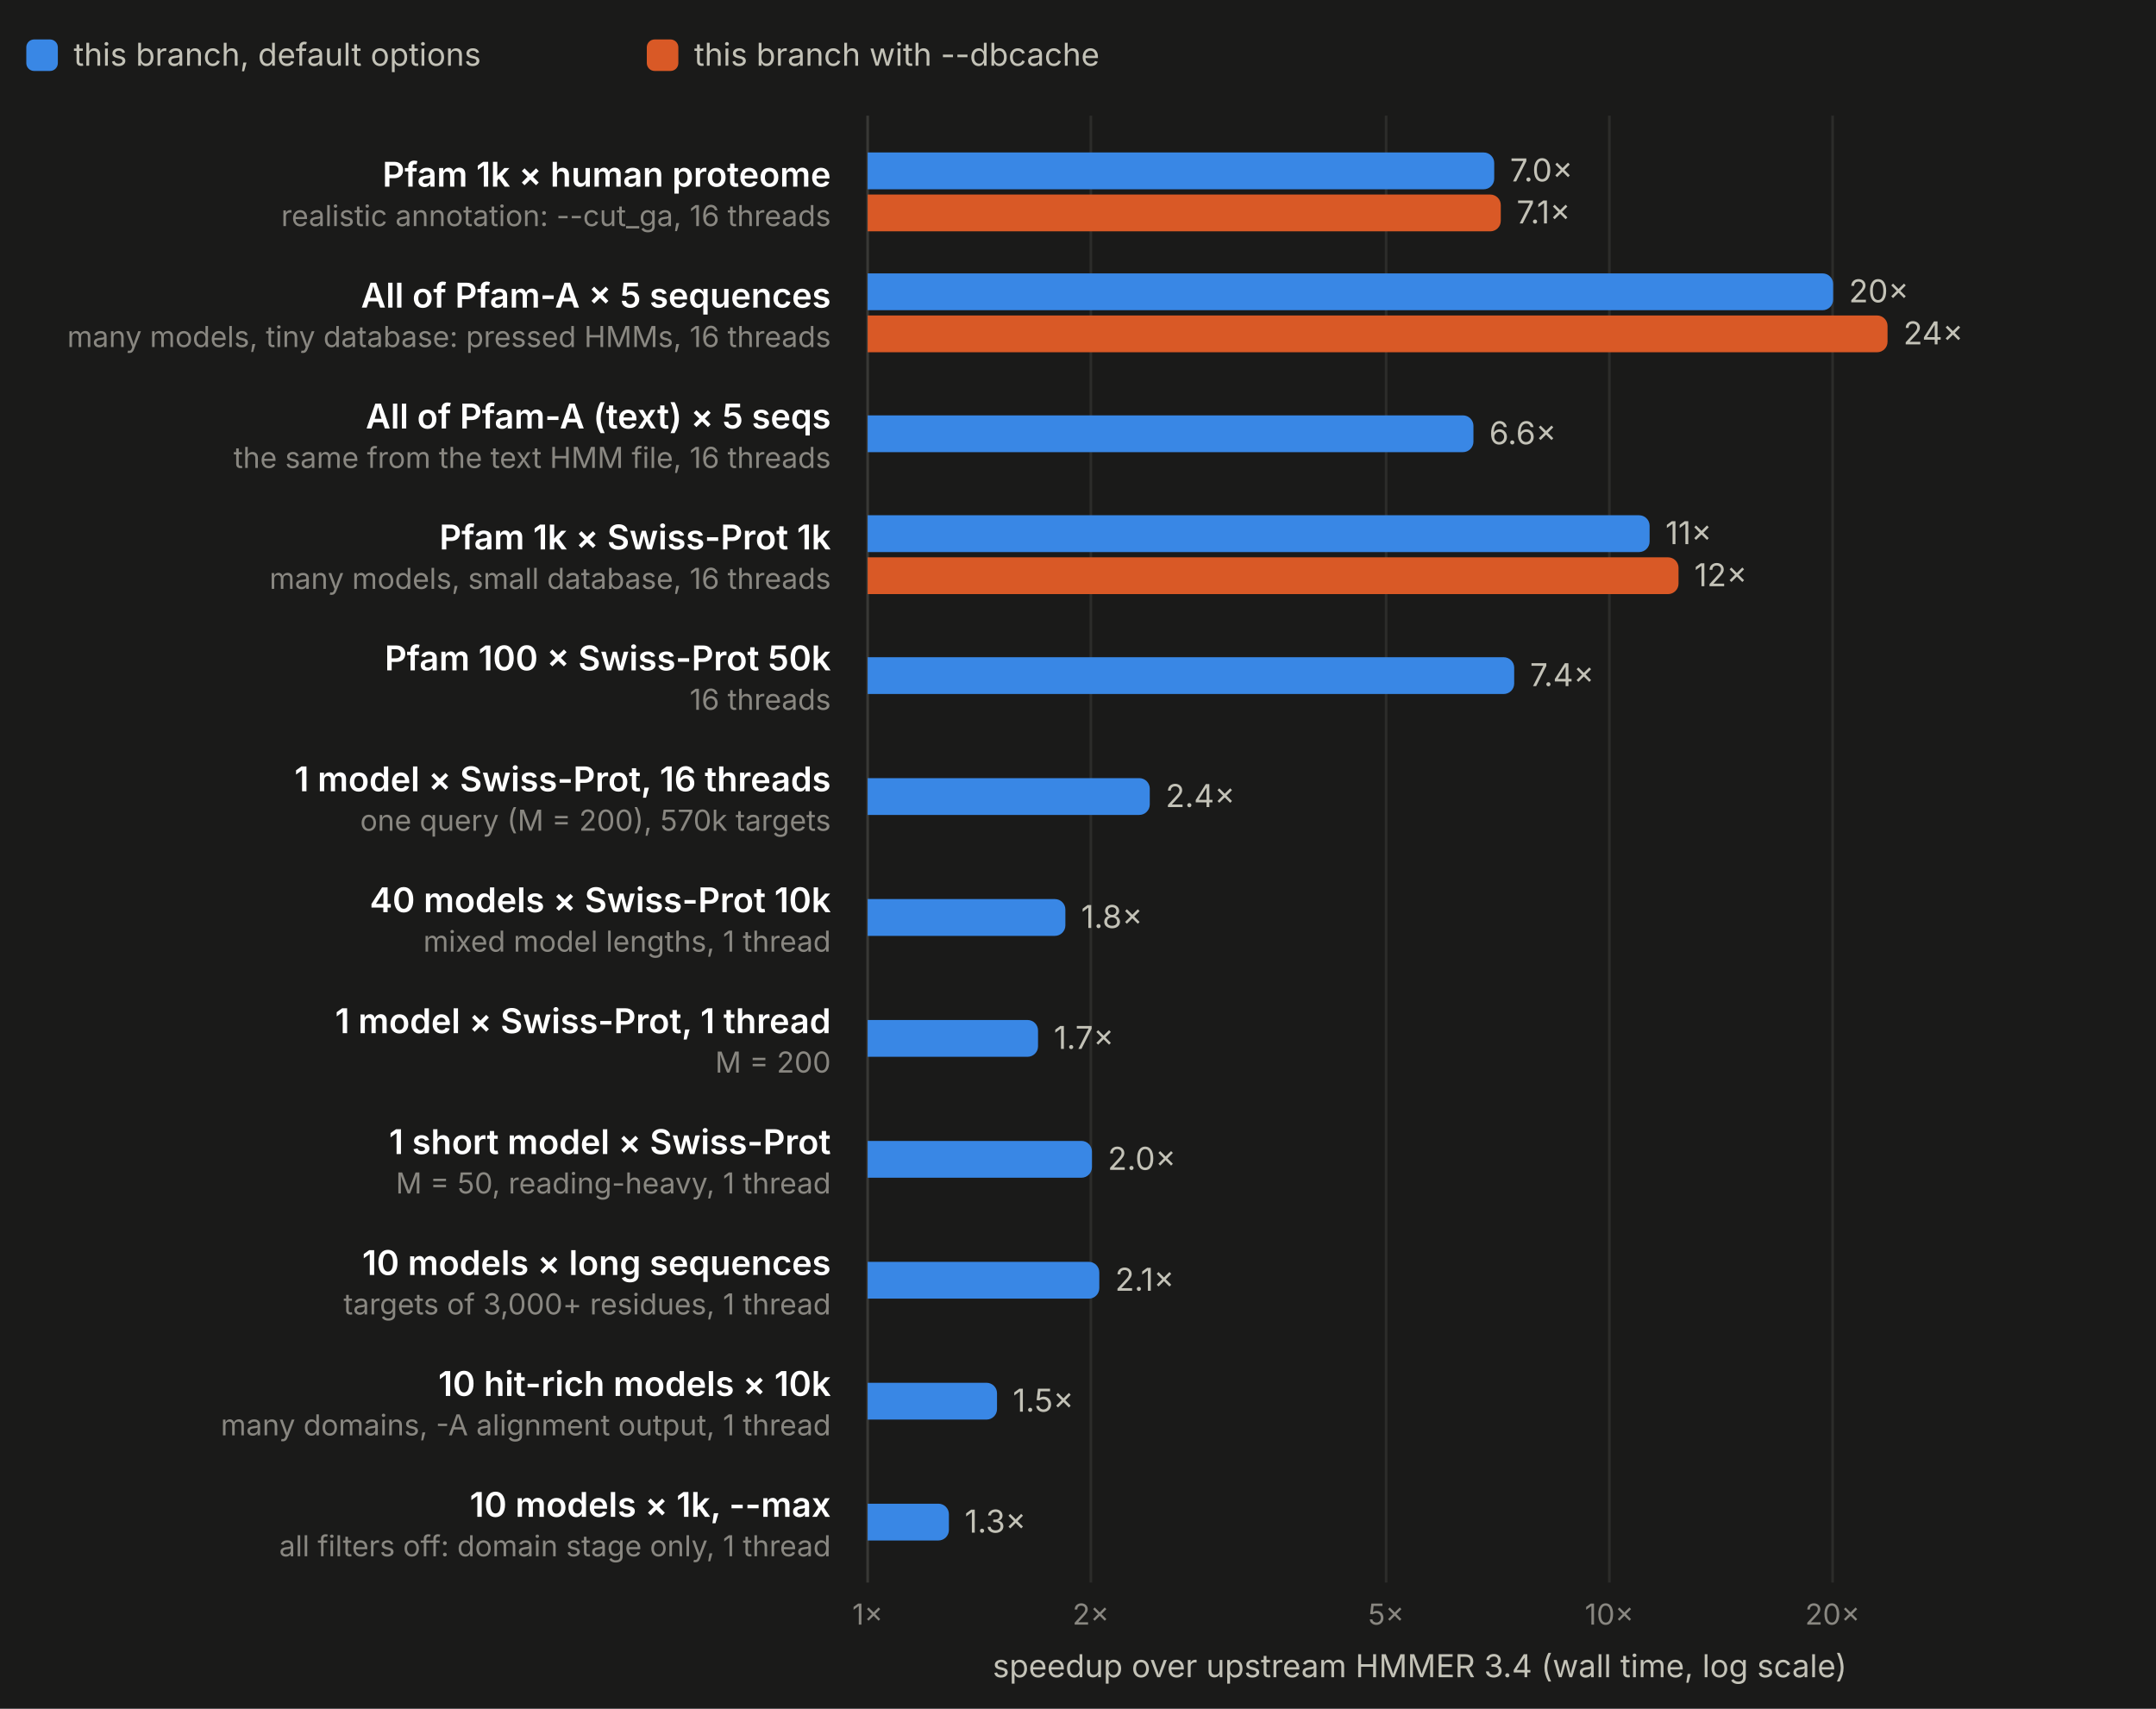
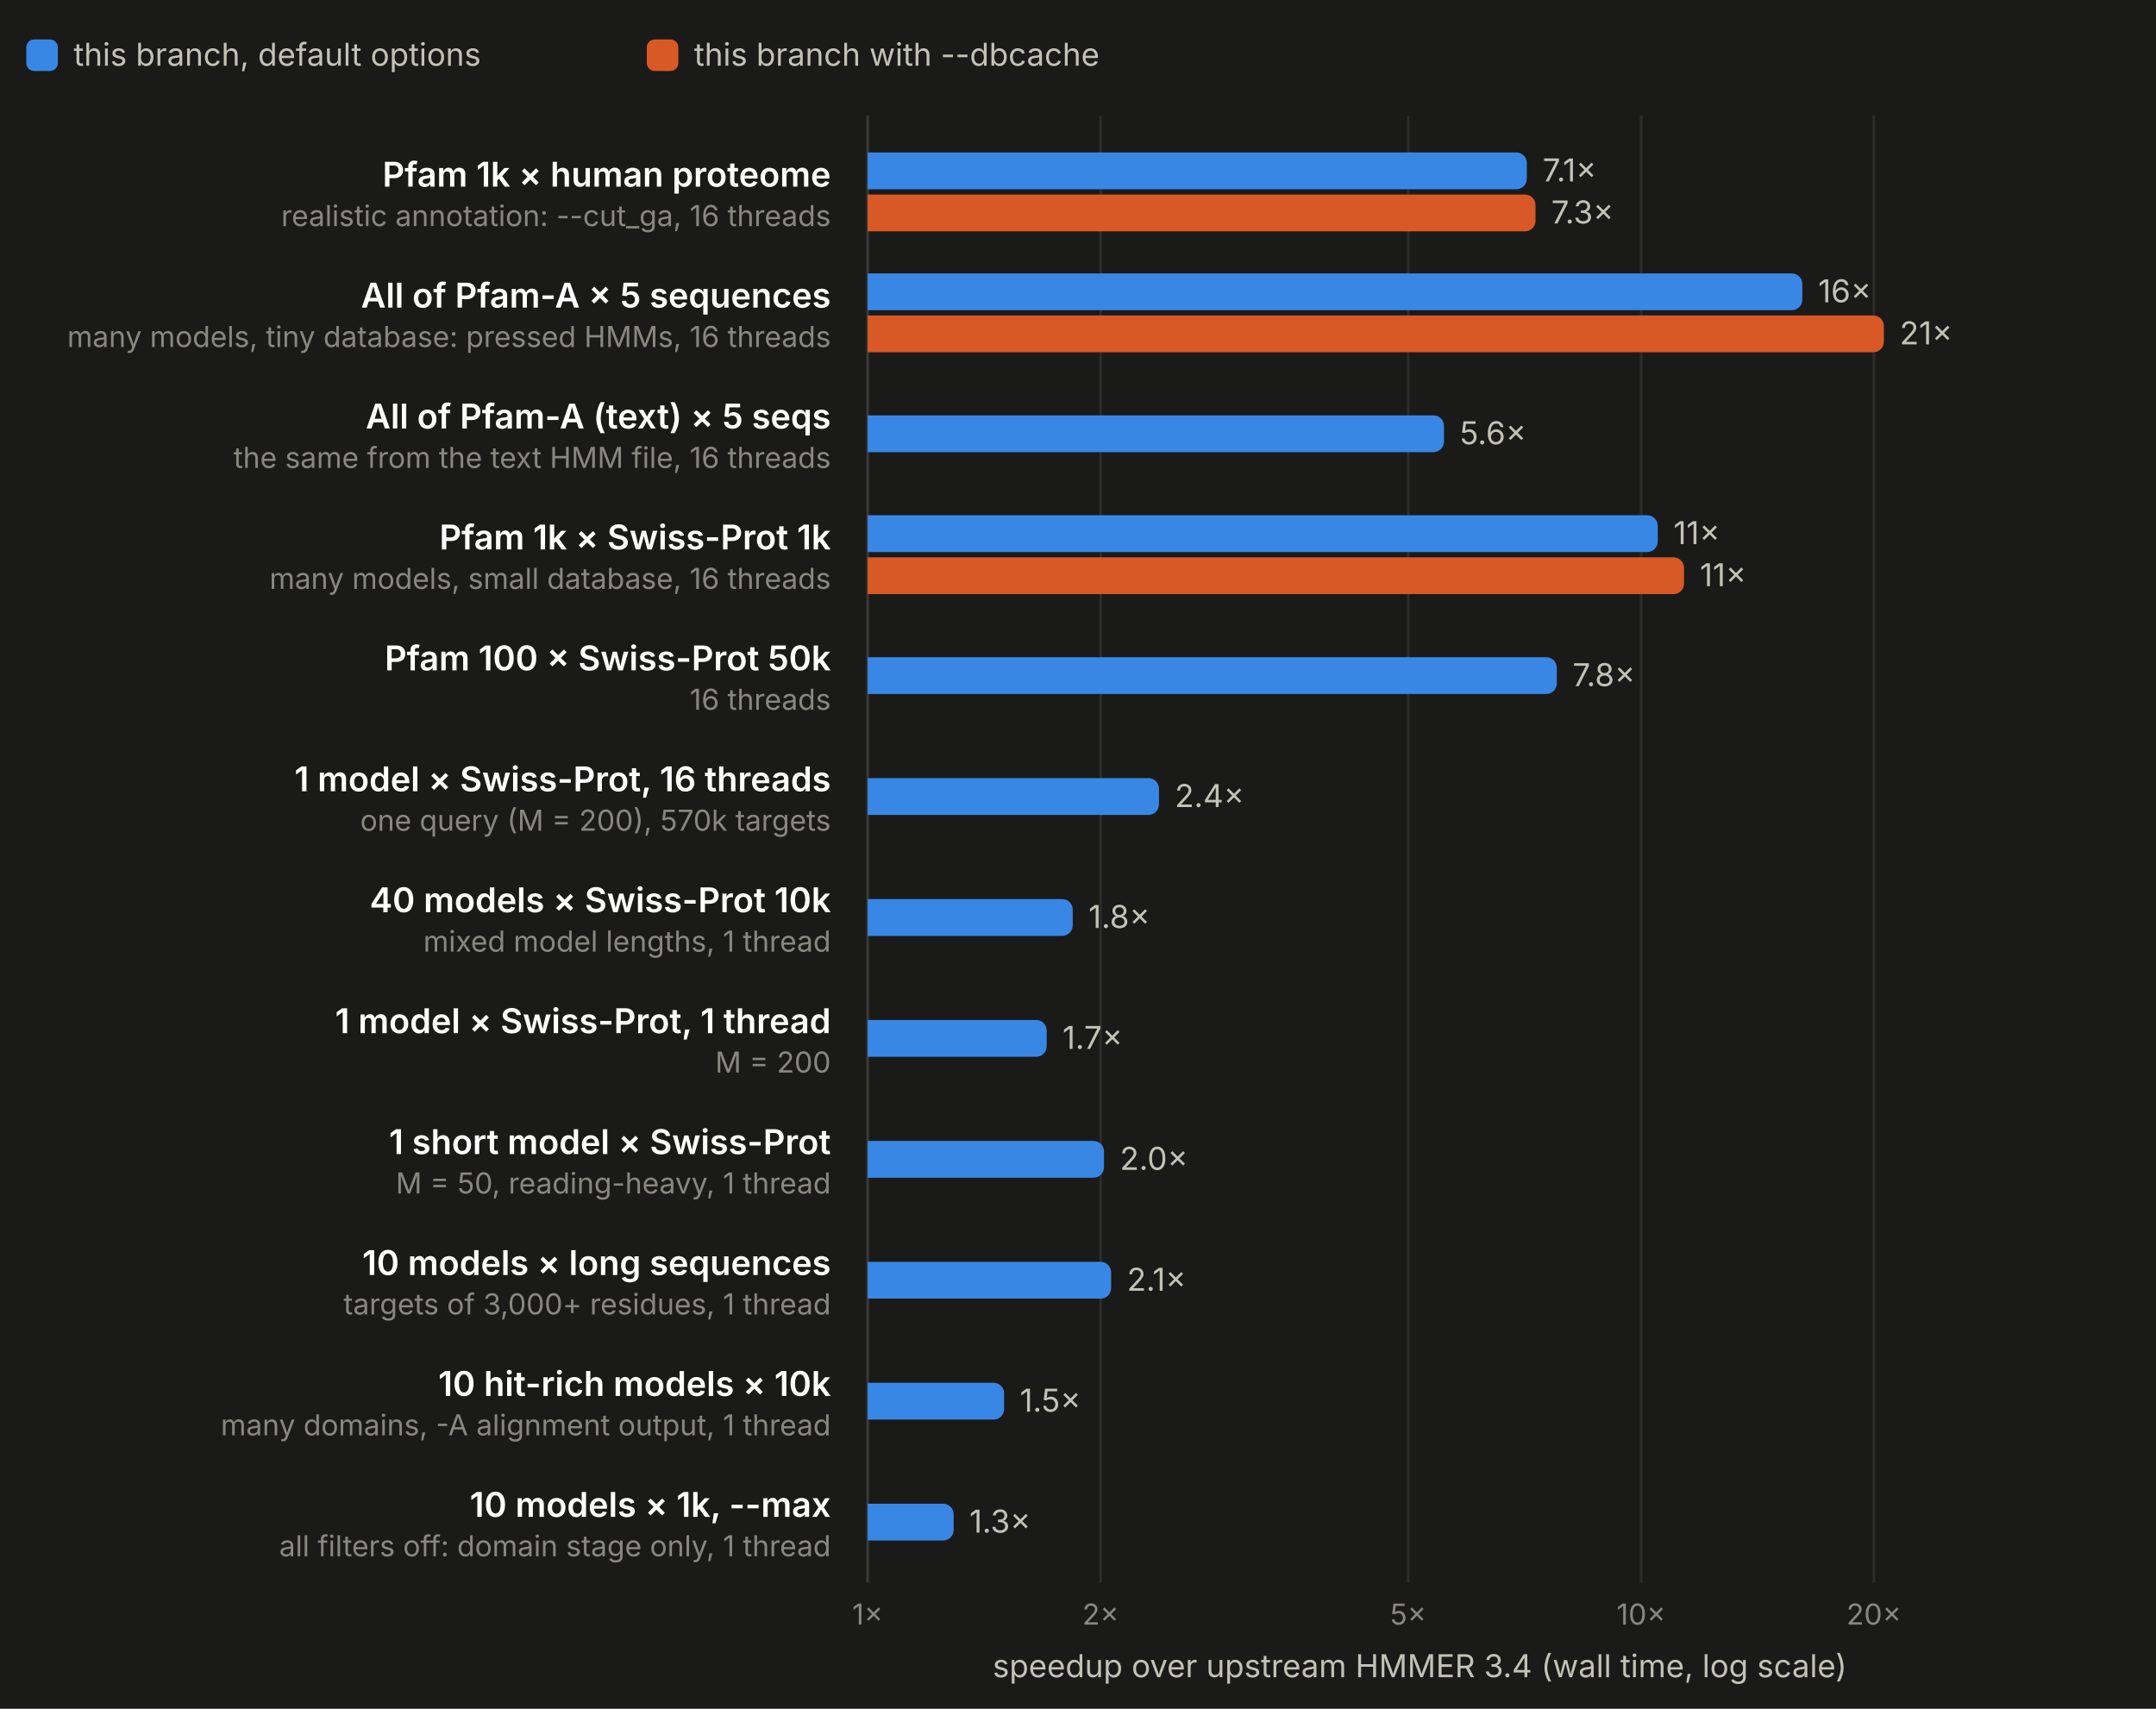
<svg xmlns="http://www.w3.org/2000/svg" width="820" height="650" viewBox="0 0 820 650" font-family="system-ui, -apple-system, &quot;Segoe UI&quot;, sans-serif">
  <rect width="100%" height="100%" fill="#1a1a19" />
  <rect x="10.0" y="15.0" width="12" height="12" rx="3" fill="#3987e5" />
  <text x="28.0" y="25.0" fill="#c3c2b7" font-size="12" font-weight="400" text-anchor="start">this branch, default options</text>
  <rect x="246.0" y="15.0" width="12" height="12" rx="3" fill="#d95926" />
  <text x="264.0" y="25.0" fill="#c3c2b7" font-size="12" font-weight="400" text-anchor="start">this branch with --dbcache</text>
  <text x="316.0" y="71.0" fill="#ffffff" font-size="13" font-weight="600" text-anchor="end">Pfam 1k × human proteome</text>
  <text x="316.0" y="86.0" fill="#898781" font-size="11" font-weight="400" text-anchor="end">realistic annotation: --cut_ga, 16 threads</text>
  <text x="316.0" y="117.0" fill="#ffffff" font-size="13" font-weight="600" text-anchor="end">All of Pfam-A × 5 sequences</text>
  <text x="316.0" y="132.0" fill="#898781" font-size="11" font-weight="400" text-anchor="end">many models, tiny database: pressed HMMs, 16 threads</text>
  <text x="316.0" y="163.0" fill="#ffffff" font-size="13" font-weight="600" text-anchor="end">All of Pfam-A (text) × 5 seqs</text>
  <text x="316.0" y="178.0" fill="#898781" font-size="11" font-weight="400" text-anchor="end">the same from the text HMM file, 16 threads</text>
  <text x="316.0" y="209.0" fill="#ffffff" font-size="13" font-weight="600" text-anchor="end">Pfam 1k × Swiss-Prot 1k</text>
  <text x="316.0" y="224.0" fill="#898781" font-size="11" font-weight="400" text-anchor="end">many models, small database, 16 threads</text>
  <text x="316.0" y="255.0" fill="#ffffff" font-size="13" font-weight="600" text-anchor="end">Pfam 100 × Swiss-Prot 50k</text>
  <text x="316.0" y="270.0" fill="#898781" font-size="11" font-weight="400" text-anchor="end">16 threads</text>
  <text x="316.0" y="301.0" fill="#ffffff" font-size="13" font-weight="600" text-anchor="end">1 model × Swiss-Prot, 16 threads</text>
  <text x="316.0" y="316.0" fill="#898781" font-size="11" font-weight="400" text-anchor="end">one query (M = 200), 570k targets</text>
  <text x="316.0" y="347.0" fill="#ffffff" font-size="13" font-weight="600" text-anchor="end">40 models × Swiss-Prot 10k</text>
  <text x="316.0" y="362.0" fill="#898781" font-size="11" font-weight="400" text-anchor="end">mixed model lengths, 1 thread</text>
  <text x="316.0" y="393.0" fill="#ffffff" font-size="13" font-weight="600" text-anchor="end">1 model × Swiss-Prot, 1 thread</text>
  <text x="316.0" y="408.0" fill="#898781" font-size="11" font-weight="400" text-anchor="end">M = 200</text>
  <text x="316.0" y="439.0" fill="#ffffff" font-size="13" font-weight="600" text-anchor="end">1 short model × Swiss-Prot</text>
  <text x="316.0" y="454.0" fill="#898781" font-size="11" font-weight="400" text-anchor="end">M = 50, reading-heavy, 1 thread</text>
  <text x="316.0" y="485.0" fill="#ffffff" font-size="13" font-weight="600" text-anchor="end">10 models × long sequences</text>
  <text x="316.0" y="500.0" fill="#898781" font-size="11" font-weight="400" text-anchor="end">targets of 3,000+ residues, 1 thread</text>
  <text x="316.0" y="531.0" fill="#ffffff" font-size="13" font-weight="600" text-anchor="end">10 hit-rich models × 10k</text>
  <text x="316.0" y="546.0" fill="#898781" font-size="11" font-weight="400" text-anchor="end">many domains, -A alignment output, 1 thread</text>
  <text x="316.0" y="577.0" fill="#ffffff" font-size="13" font-weight="600" text-anchor="end">10 models × 1k, --max</text>
  <text x="316.0" y="592.0" fill="#898781" font-size="11" font-weight="400" text-anchor="end">all filters off: domain stage only, 1 thread</text>
  <line x1="330.0" y1="44" x2="330.0" y2="602.0" stroke="#383835" stroke-width="1" />
  <text x="330.0" y="618.0" fill="#898781" font-size="11" font-weight="400" text-anchor="middle">1×</text>
-   <line x1="414.9" y1="44" x2="414.9" y2="602.0" stroke="#2c2c2a" stroke-width="1" />
-   <text x="414.9" y="618.0" fill="#898781" font-size="11" font-weight="400" text-anchor="middle">2×</text>
-   <line x1="527.2" y1="44" x2="527.2" y2="602.0" stroke="#2c2c2a" stroke-width="1" />
-   <text x="527.2" y="618.0" fill="#898781" font-size="11" font-weight="400" text-anchor="middle">5×</text>
-   <line x1="612.1" y1="44" x2="612.1" y2="602.0" stroke="#2c2c2a" stroke-width="1" />
-   <text x="612.1" y="618.0" fill="#898781" font-size="11" font-weight="400" text-anchor="middle">10×</text>
-   <line x1="697.0" y1="44" x2="697.0" y2="602.0" stroke="#2c2c2a" stroke-width="1" />
-   <text x="697.0" y="618.0" fill="#898781" font-size="11" font-weight="400" text-anchor="middle">20×</text>
+   <line x1="418.6" y1="44" x2="418.6" y2="602.0" stroke="#2c2c2a" stroke-width="1" />
+   <text x="418.6" y="618.0" fill="#898781" font-size="11" font-weight="400" text-anchor="middle">2×</text>
+   <line x1="535.6" y1="44" x2="535.6" y2="602.0" stroke="#2c2c2a" stroke-width="1" />
+   <text x="535.6" y="618.0" fill="#898781" font-size="11" font-weight="400" text-anchor="middle">5×</text>
+   <line x1="624.2" y1="44" x2="624.2" y2="602.0" stroke="#2c2c2a" stroke-width="1" />
+   <text x="624.2" y="618.0" fill="#898781" font-size="11" font-weight="400" text-anchor="middle">10×</text>
+   <line x1="712.7" y1="44" x2="712.7" y2="602.0" stroke="#2c2c2a" stroke-width="1" />
+   <text x="712.7" y="618.0" fill="#898781" font-size="11" font-weight="400" text-anchor="middle">20×</text>
  <text x="540.0" y="638.0" fill="#c3c2b7" font-size="12" font-weight="400" text-anchor="middle">speedup over upstream HMMER 3.4 (wall time, log scale)</text>
-   <path d="M330.0,58.0 h234.3 a4,4 0 0 1 4,4 v6.0 a4,4 0 0 1 -4,4 h-234.3 z" fill="#3987e5" />
-   <text x="574.3" y="69.0" fill="#c3c2b7" font-size="12" font-weight="400" text-anchor="start" font-variant-numeric="tabular-nums">7.0×</text>
-   <path d="M330.0,74.0 h236.8 a4,4 0 0 1 4,4 v6.0 a4,4 0 0 1 -4,4 h-236.8 z" fill="#d95926" />
-   <text x="576.8" y="85.0" fill="#c3c2b7" font-size="12" font-weight="400" text-anchor="start" font-variant-numeric="tabular-nums">7.1×</text>
-   <path d="M330.0,104.0 h363.2 a4,4 0 0 1 4,4 v6.0 a4,4 0 0 1 -4,4 h-363.2 z" fill="#3987e5" />
-   <text x="703.2" y="115.0" fill="#c3c2b7" font-size="12" font-weight="400" text-anchor="start" font-variant-numeric="tabular-nums">20×</text>
-   <path d="M330.0,120.0 h383.9 a4,4 0 0 1 4,4 v6.0 a4,4 0 0 1 -4,4 h-383.9 z" fill="#d95926" />
-   <text x="723.9" y="131.0" fill="#c3c2b7" font-size="12" font-weight="400" text-anchor="start" font-variant-numeric="tabular-nums">24×</text>
-   <path d="M330.0,158.0 h226.4 a4,4 0 0 1 4,4 v6.0 a4,4 0 0 1 -4,4 h-226.4 z" fill="#3987e5" />
-   <text x="566.4" y="169.0" fill="#c3c2b7" font-size="12" font-weight="400" text-anchor="start" font-variant-numeric="tabular-nums">6.6×</text>
-   <path d="M330.0,196.0 h293.4 a4,4 0 0 1 4,4 v6.0 a4,4 0 0 1 -4,4 h-293.4 z" fill="#3987e5" />
-   <text x="633.4" y="207.0" fill="#c3c2b7" font-size="12" font-weight="400" text-anchor="start" font-variant-numeric="tabular-nums">11×</text>
-   <path d="M330.0,212.0 h304.4 a4,4 0 0 1 4,4 v6.0 a4,4 0 0 1 -4,4 h-304.4 z" fill="#d95926" />
-   <text x="644.4" y="223.0" fill="#c3c2b7" font-size="12" font-weight="400" text-anchor="start" font-variant-numeric="tabular-nums">12×</text>
-   <path d="M330.0,250.0 h241.9 a4,4 0 0 1 4,4 v6.0 a4,4 0 0 1 -4,4 h-241.9 z" fill="#3987e5" />
-   <text x="581.9" y="261.0" fill="#c3c2b7" font-size="12" font-weight="400" text-anchor="start" font-variant-numeric="tabular-nums">7.4×</text>
-   <path d="M330.0,296.0 h103.3 a4,4 0 0 1 4,4 v6.0 a4,4 0 0 1 -4,4 h-103.3 z" fill="#3987e5" />
-   <text x="443.3" y="307.0" fill="#c3c2b7" font-size="12" font-weight="400" text-anchor="start" font-variant-numeric="tabular-nums">2.4×</text>
-   <path d="M330.0,342.0 h71.2 a4,4 0 0 1 4,4 v6.0 a4,4 0 0 1 -4,4 h-71.2 z" fill="#3987e5" />
-   <text x="411.2" y="353.0" fill="#c3c2b7" font-size="12" font-weight="400" text-anchor="start" font-variant-numeric="tabular-nums">1.8×</text>
-   <path d="M330.0,388.0 h60.8 a4,4 0 0 1 4,4 v6.0 a4,4 0 0 1 -4,4 h-60.8 z" fill="#3987e5" />
-   <text x="400.8" y="399.0" fill="#c3c2b7" font-size="12" font-weight="400" text-anchor="start" font-variant-numeric="tabular-nums">1.7×</text>
-   <path d="M330.0,434.0 h81.3 a4,4 0 0 1 4,4 v6.0 a4,4 0 0 1 -4,4 h-81.3 z" fill="#3987e5" />
-   <text x="421.3" y="445.0" fill="#c3c2b7" font-size="12" font-weight="400" text-anchor="start" font-variant-numeric="tabular-nums">2.0×</text>
-   <path d="M330.0,480.0 h84.1 a4,4 0 0 1 4,4 v6.0 a4,4 0 0 1 -4,4 h-84.1 z" fill="#3987e5" />
-   <text x="424.1" y="491.0" fill="#c3c2b7" font-size="12" font-weight="400" text-anchor="start" font-variant-numeric="tabular-nums">2.1×</text>
-   <path d="M330.0,526.0 h45.2 a4,4 0 0 1 4,4 v6.0 a4,4 0 0 1 -4,4 h-45.2 z" fill="#3987e5" />
-   <text x="385.2" y="537.0" fill="#c3c2b7" font-size="12" font-weight="400" text-anchor="start" font-variant-numeric="tabular-nums">1.5×</text>
-   <path d="M330.0,572.0 h26.9 a4,4 0 0 1 4,4 v6.0 a4,4 0 0 1 -4,4 h-26.9 z" fill="#3987e5" />
-   <text x="366.9" y="583.0" fill="#c3c2b7" font-size="12" font-weight="400" text-anchor="start" font-variant-numeric="tabular-nums">1.3×</text>
+   <path d="M330.0,58.0 h246.7 a4,4 0 0 1 4,4 v6.0 a4,4 0 0 1 -4,4 h-246.7 z" fill="#3987e5" />
+   <text x="586.7" y="69.0" fill="#c3c2b7" font-size="12" font-weight="400" text-anchor="start" font-variant-numeric="tabular-nums">7.1×</text>
+   <path d="M330.0,74.0 h250.0 a4,4 0 0 1 4,4 v6.0 a4,4 0 0 1 -4,4 h-250.0 z" fill="#d95926" />
+   <text x="590.0" y="85.0" fill="#c3c2b7" font-size="12" font-weight="400" text-anchor="start" font-variant-numeric="tabular-nums">7.3×</text>
+   <path d="M330.0,104.0 h351.5 a4,4 0 0 1 4,4 v6.0 a4,4 0 0 1 -4,4 h-351.5 z" fill="#3987e5" />
+   <text x="691.5" y="115.0" fill="#c3c2b7" font-size="12" font-weight="400" text-anchor="start" font-variant-numeric="tabular-nums">16×</text>
+   <path d="M330.0,120.0 h382.5 a4,4 0 0 1 4,4 v6.0 a4,4 0 0 1 -4,4 h-382.5 z" fill="#d95926" />
+   <text x="722.5" y="131.0" fill="#c3c2b7" font-size="12" font-weight="400" text-anchor="start" font-variant-numeric="tabular-nums">21×</text>
+   <path d="M330.0,158.0 h215.2 a4,4 0 0 1 4,4 v6.0 a4,4 0 0 1 -4,4 h-215.2 z" fill="#3987e5" />
+   <text x="555.2" y="169.0" fill="#c3c2b7" font-size="12" font-weight="400" text-anchor="start" font-variant-numeric="tabular-nums">5.6×</text>
+   <path d="M330.0,196.0 h296.5 a4,4 0 0 1 4,4 v6.0 a4,4 0 0 1 -4,4 h-296.5 z" fill="#3987e5" />
+   <text x="636.5" y="207.0" fill="#c3c2b7" font-size="12" font-weight="400" text-anchor="start" font-variant-numeric="tabular-nums">11×</text>
+   <path d="M330.0,212.0 h306.5 a4,4 0 0 1 4,4 v6.0 a4,4 0 0 1 -4,4 h-306.5 z" fill="#d95926" />
+   <text x="646.5" y="223.0" fill="#c3c2b7" font-size="12" font-weight="400" text-anchor="start" font-variant-numeric="tabular-nums">11×</text>
+   <path d="M330.0,250.0 h258.1 a4,4 0 0 1 4,4 v6.0 a4,4 0 0 1 -4,4 h-258.1 z" fill="#3987e5" />
+   <text x="598.1" y="261.0" fill="#c3c2b7" font-size="12" font-weight="400" text-anchor="start" font-variant-numeric="tabular-nums">7.8×</text>
+   <path d="M330.0,296.0 h106.8 a4,4 0 0 1 4,4 v6.0 a4,4 0 0 1 -4,4 h-106.8 z" fill="#3987e5" />
+   <text x="446.8" y="307.0" fill="#c3c2b7" font-size="12" font-weight="400" text-anchor="start" font-variant-numeric="tabular-nums">2.4×</text>
+   <path d="M330.0,342.0 h74.0 a4,4 0 0 1 4,4 v6.0 a4,4 0 0 1 -4,4 h-74.0 z" fill="#3987e5" />
+   <text x="414.0" y="353.0" fill="#c3c2b7" font-size="12" font-weight="400" text-anchor="start" font-variant-numeric="tabular-nums">1.8×</text>
+   <path d="M330.0,388.0 h64.1 a4,4 0 0 1 4,4 v6.0 a4,4 0 0 1 -4,4 h-64.1 z" fill="#3987e5" />
+   <text x="404.1" y="399.0" fill="#c3c2b7" font-size="12" font-weight="400" text-anchor="start" font-variant-numeric="tabular-nums">1.7×</text>
+   <path d="M330.0,434.0 h85.9 a4,4 0 0 1 4,4 v6.0 a4,4 0 0 1 -4,4 h-85.9 z" fill="#3987e5" />
+   <text x="425.9" y="445.0" fill="#c3c2b7" font-size="12" font-weight="400" text-anchor="start" font-variant-numeric="tabular-nums">2.0×</text>
+   <path d="M330.0,480.0 h88.6 a4,4 0 0 1 4,4 v6.0 a4,4 0 0 1 -4,4 h-88.6 z" fill="#3987e5" />
+   <text x="428.6" y="491.0" fill="#c3c2b7" font-size="12" font-weight="400" text-anchor="start" font-variant-numeric="tabular-nums">2.1×</text>
+   <path d="M330.0,526.0 h47.9 a4,4 0 0 1 4,4 v6.0 a4,4 0 0 1 -4,4 h-47.9 z" fill="#3987e5" />
+   <text x="387.9" y="537.0" fill="#c3c2b7" font-size="12" font-weight="400" text-anchor="start" font-variant-numeric="tabular-nums">1.5×</text>
+   <path d="M330.0,572.0 h28.7 a4,4 0 0 1 4,4 v6.0 a4,4 0 0 1 -4,4 h-28.7 z" fill="#3987e5" />
+   <text x="368.7" y="583.0" fill="#c3c2b7" font-size="12" font-weight="400" text-anchor="start" font-variant-numeric="tabular-nums">1.3×</text>
</svg>
